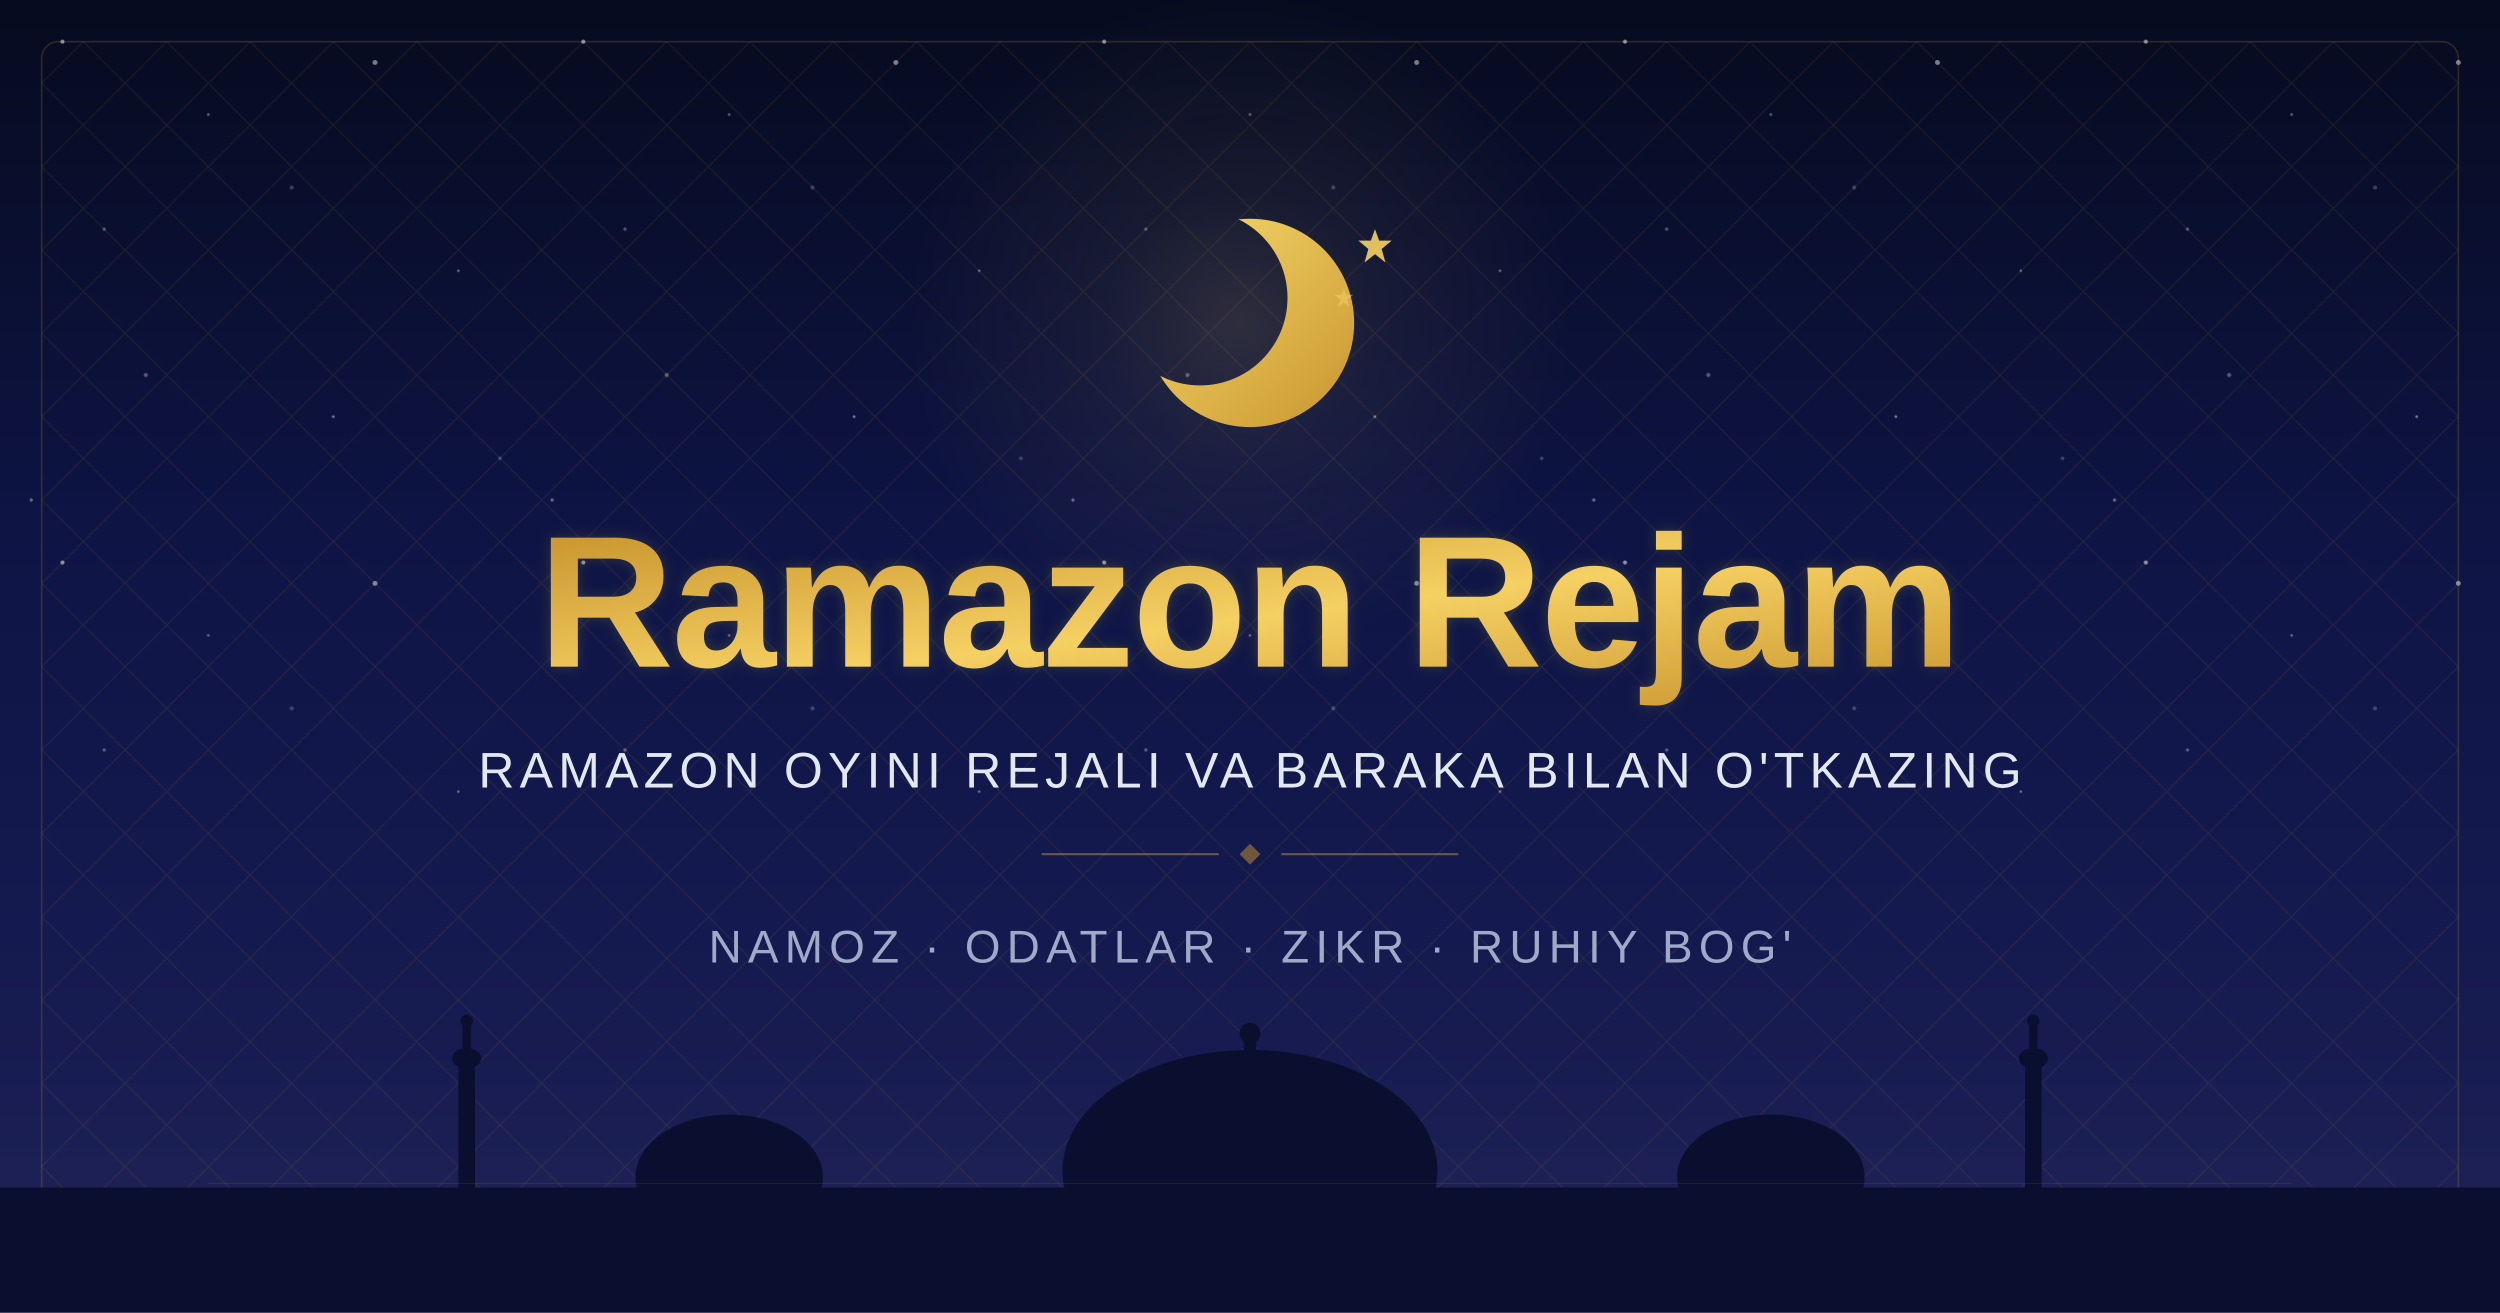
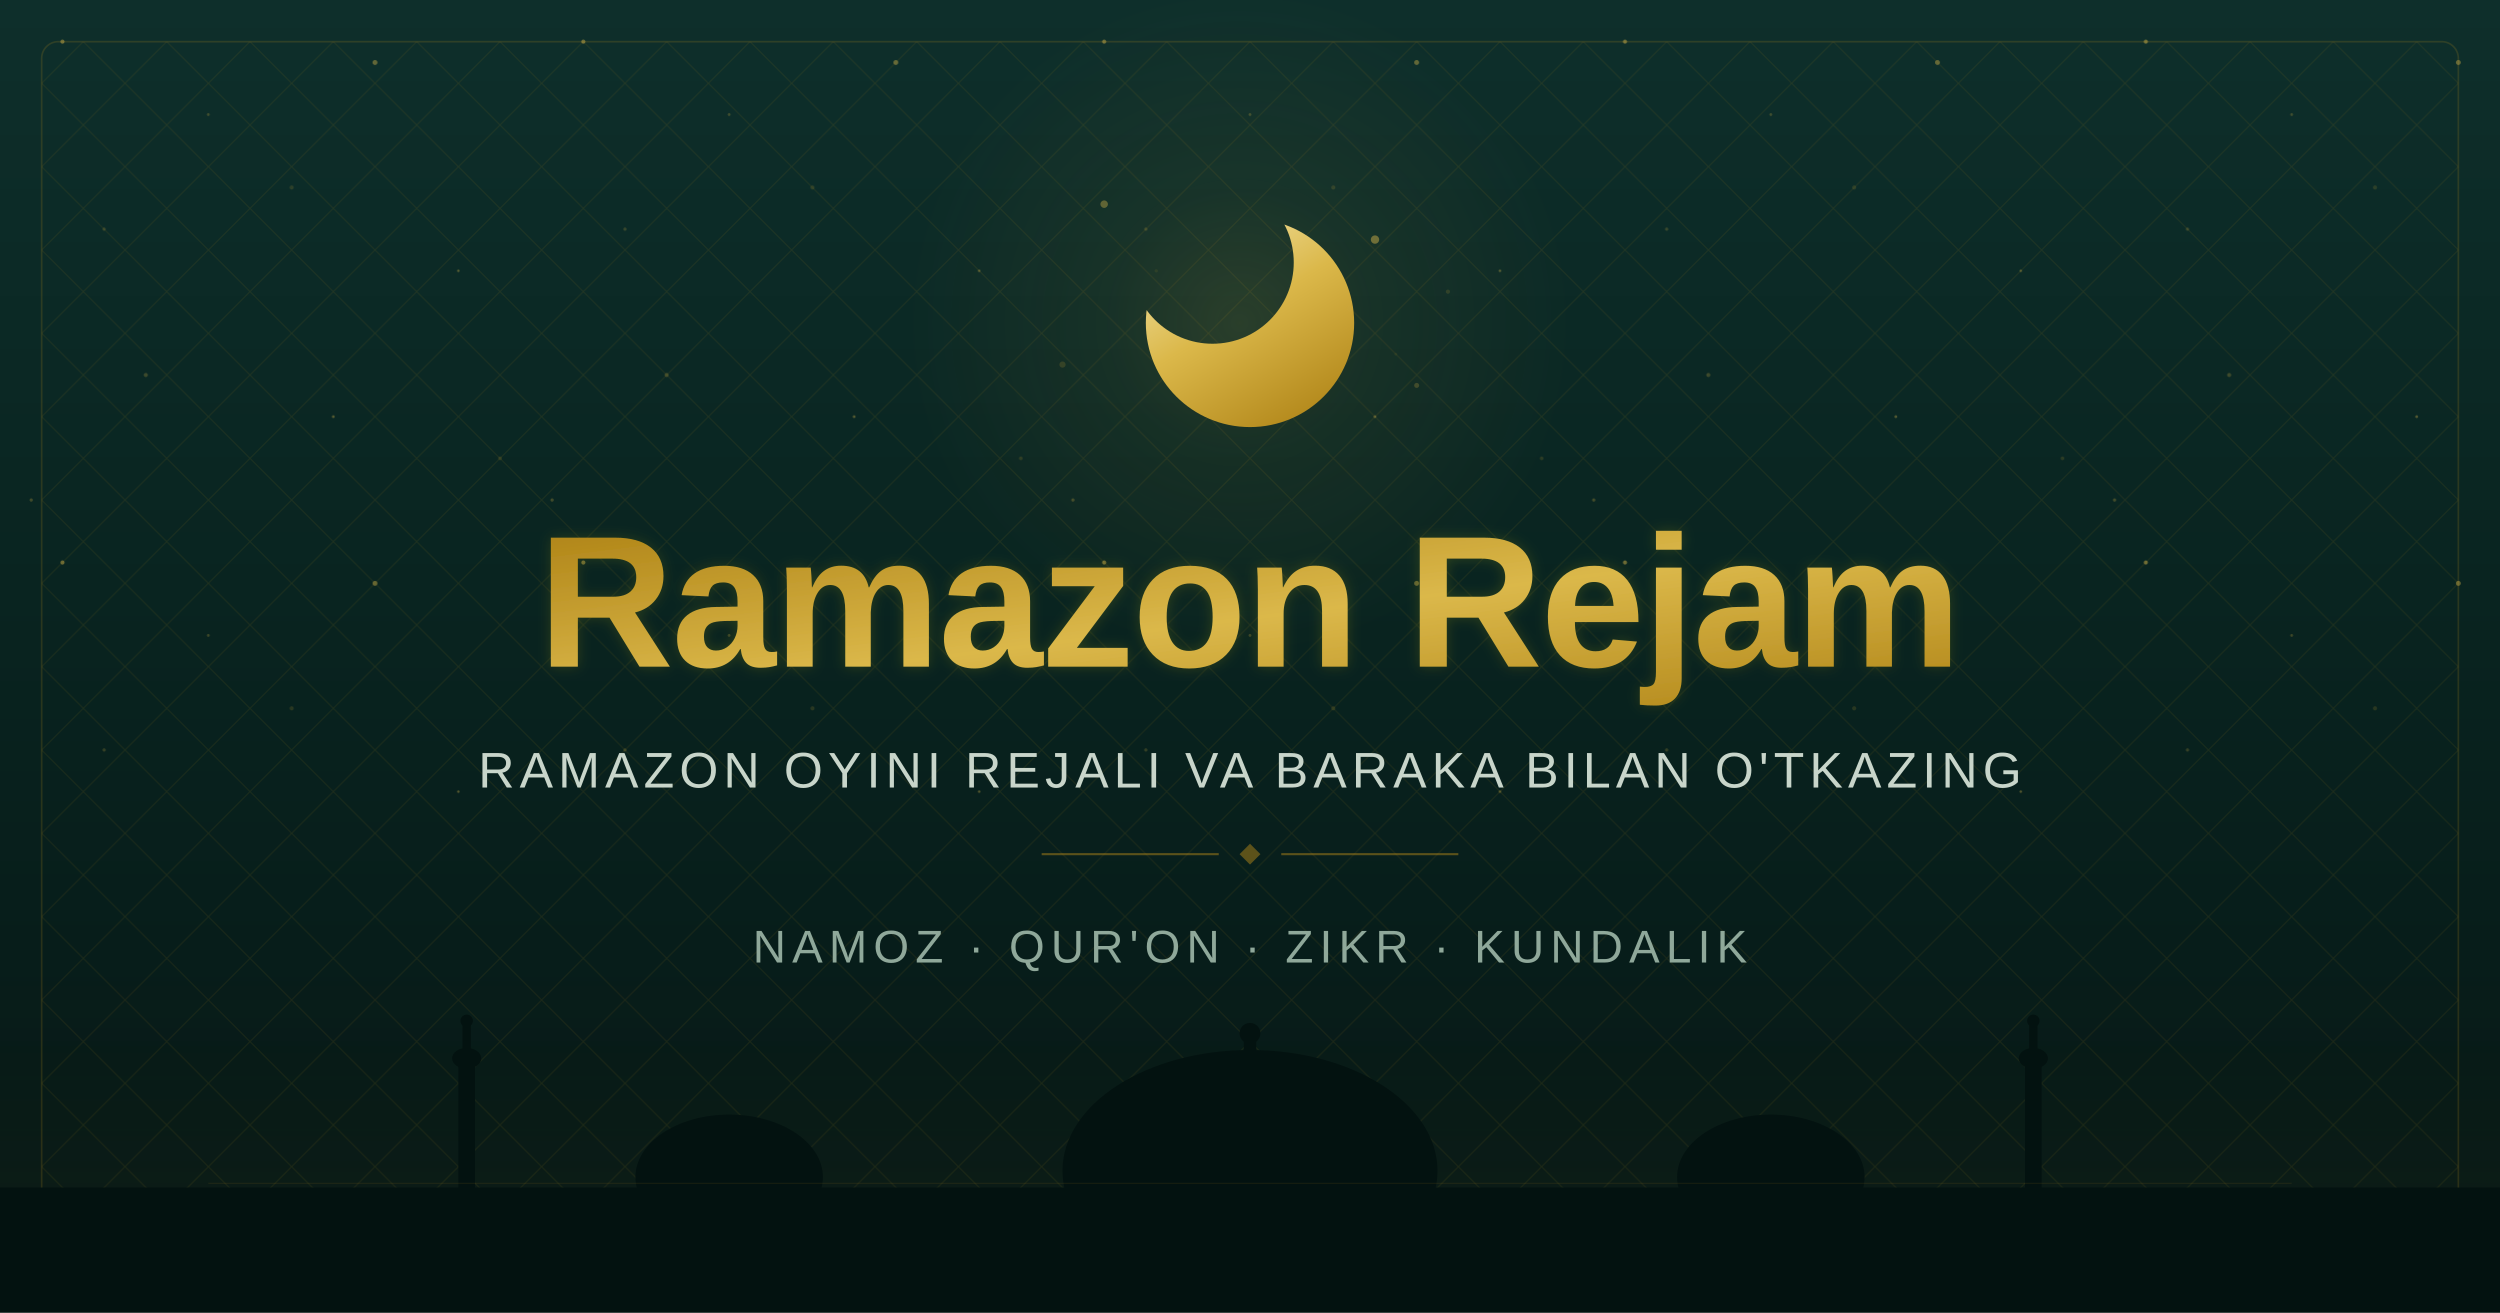
<svg xmlns="http://www.w3.org/2000/svg" width="1200" height="630">
  <defs>
    <linearGradient id="bg" x1="0" y1="0" x2="0" y2="1">
-       <stop offset="0%" stop-color="#060b1f" />
-       <stop offset="40%" stop-color="#0e1444" />
-       <stop offset="100%" stop-color="#1a1f5a" />
+       <stop offset="0%" stop-color="#0e2f2b" />
+       <stop offset="45%" stop-color="#092420" />
+       <stop offset="100%" stop-color="#051614" />
    </linearGradient>
    <linearGradient id="gold" x1="0" y1="0" x2="1" y2="1">
-       <stop offset="0%" stop-color="#c9952e" />
-       <stop offset="50%" stop-color="#f5d063" />
-       <stop offset="100%" stop-color="#c9952e" />
+       <stop offset="0%" stop-color="#b08518" />
+       <stop offset="50%" stop-color="#dbb84a" />
+       <stop offset="100%" stop-color="#b08518" />
    </linearGradient>
-     <linearGradient id="moonGrad" x1="0" y1="0" x2="1" y2="1">
-       <stop offset="0%" stop-color="#f7dc6f" />
-       <stop offset="100%" stop-color="#c9952e" />
+     <linearGradient id="moonGrad" x1="0.2" y1="0" x2="0.8" y2="1">
+       <stop offset="0%" stop-color="#f2e4a8" />
+       <stop offset="45%" stop-color="#dbb84a" />
+       <stop offset="100%" stop-color="#b08518" />
    </linearGradient>
    <linearGradient id="horizon" x1="0" y1="0" x2="0" y2="1">
      <stop offset="0%" stop-color="transparent" />
-       <stop offset="100%" stop-color="#c9952e" stop-opacity="0.06" />
+       <stop offset="100%" stop-color="#b08518" stop-opacity="0.06" />
    </linearGradient>
    <radialGradient id="moonAura" cx="50%" cy="50%" r="50%">
-       <stop offset="0%" stop-color="#f5d063" stop-opacity="0.15" />
-       <stop offset="40%" stop-color="#f5d063" stop-opacity="0.06" />
-       <stop offset="100%" stop-color="#f5d063" stop-opacity="0" />
+       <stop offset="0%" stop-color="#dbb84a" stop-opacity="0.15" />
+       <stop offset="40%" stop-color="#dbb84a" stop-opacity="0.06" />
+       <stop offset="100%" stop-color="#dbb84a" stop-opacity="0" />
    </radialGradient>
    <filter id="textGlow" x="-10%" y="-10%" width="120%" height="120%">
      <feGaussianBlur in="SourceGraphic" stdDeviation="3" result="blur" />
      <feColorMatrix in="blur" type="matrix" values="1 0.8 0 0 0  0.8 0.5 0 0 0  0 0 0 0 0  0 0 0 0.15 0" />
      <feMerge>
        <feMergeNode />
        <feMergeNode in="SourceGraphic" />
      </feMerge>
    </filter>
    <pattern id="geom" width="40" height="40" patternUnits="userSpaceOnUse">
-       <path d="M20,0 L40,20 L20,40 L0,20 Z" fill="none" stroke="#c9952e" stroke-width="0.5" opacity="0.12" />
+       <path d="M20,0 L40,20 L20,40 L0,20 Z" fill="none" stroke="#b08518" stroke-width="0.5" opacity="0.12" />
    </pattern>
    <pattern id="stars" width="250" height="250" patternUnits="userSpaceOnUse">
-       <circle cx="30" cy="20" r="1" fill="white" opacity="0.5" />
-       <circle cx="100" cy="55" r="0.7" fill="white" opacity="0.3" />
-       <circle cx="180" cy="30" r="1.2" fill="white" opacity="0.45" />
-       <circle cx="50" cy="110" r="0.8" fill="white" opacity="0.3" />
-       <circle cx="140" cy="90" r="1" fill="white" opacity="0.2" />
-       <circle cx="220" cy="130" r="0.6" fill="white" opacity="0.4" />
-       <circle cx="70" cy="180" r="1" fill="white" opacity="0.3" />
-       <circle cx="160" cy="200" r="0.7" fill="white" opacity="0.4" />
-       <circle cx="240" cy="220" r="0.9" fill="white" opacity="0.2" />
-       <circle cx="15" cy="240" r="0.8" fill="white" opacity="0.35" />
+       <circle cx="30" cy="20" r="1" fill="#dbb84a" opacity="0.45" />
+       <circle cx="100" cy="55" r="0.7" fill="#c9a63e" opacity="0.25" />
+       <circle cx="180" cy="30" r="1.2" fill="#dbb84a" opacity="0.40" />
+       <circle cx="50" cy="110" r="0.8" fill="#c9a63e" opacity="0.22" />
+       <circle cx="140" cy="90" r="1" fill="#b8962e" opacity="0.18" />
+       <circle cx="220" cy="130" r="0.6" fill="#dbb84a" opacity="0.35" />
+       <circle cx="70" cy="180" r="1" fill="#c9a63e" opacity="0.25" />
+       <circle cx="160" cy="200" r="0.7" fill="#dbb84a" opacity="0.32" />
+       <circle cx="240" cy="220" r="0.9" fill="#b8962e" opacity="0.18" />
+       <circle cx="15" cy="240" r="0.8" fill="#c9a63e" opacity="0.28" />
    </pattern>
    <clipPath id="clip">
      <rect width="1200" height="630" />
+     </clipPath>
+     <clipPath id="crescentClip">
+       <path d="M 0,0 L 1200,0 L 1200,630 L 0,630 Z M 621,126 a 39,39 0 1,1 0,-0.01 Z" clip-rule="evenodd" />
    </clipPath>
  </defs>
  <g clip-path="url(#clip)">
    <rect width="1200" height="630" fill="url(#bg)" />
    <rect x="20" y="20" width="1160" height="590" fill="url(#geom)" rx="8" />
-     <rect x="20" y="20" width="1160" height="590" fill="none" stroke="#c9952e" stroke-width="0.8" opacity="0.2" rx="8" />
+     <rect x="20" y="20" width="1160" height="590" fill="none" stroke="#b08518" stroke-width="0.8" opacity="0.2" rx="8" />
    <rect width="1200" height="400" fill="url(#stars)" />
    <rect x="0" y="430" width="1200" height="200" fill="url(#horizon)" />
    <circle cx="595" cy="155" r="160" fill="url(#moonAura)" />
-     <defs>
-       <clipPath id="crescentClip">
-         <path d="M 0,0 L 1200,0 L 1200,630 L 0,630 Z M 618,143 a 42,42 0 1,1 0,-0.01 Z" clip-rule="evenodd" />
-       </clipPath>
-     </defs>
    <circle cx="600" cy="155" r="50" fill="url(#moonGrad)" clip-path="url(#crescentClip)" />
-     <g transform="translate(660, 118)">
-       <polygon points="0,-8 2,-2.5 8,-2.5 3.2,1.5 5,8 0,4 -5,8 -3.2,1.5 -8,-2.5 -2,-2.5" fill="#f5d063" opacity="0.9" />
-     </g>
-     <g transform="translate(645, 143)">
-       <polygon points="0,-4.5 1.2,-1.5 4.5,-1.5 1.8,0.8 2.8,4.5 0,2.2 -2.8,4.5 -1.8,0.8 -4.5,-1.5 -1.2,-1.5" fill="#f5d063" opacity="0.5" />
-     </g>
+     <circle cx="660" cy="115" r="2" fill="#dbb84a" opacity="0.45" />
+     <circle cx="648" cy="148" r="1.4" fill="#c9a63e" opacity="0.30" />
+     <circle cx="530" cy="98" r="1.8" fill="#dbb84a" opacity="0.38" />
+     <circle cx="680" cy="185" r="1.2" fill="#c9a63e" opacity="0.25" />
+     <circle cx="510" cy="175" r="1.5" fill="#b8962e" opacity="0.20" />
+     <circle cx="695" cy="140" r="1" fill="#b8962e" opacity="0.18" />
+     <circle cx="555" cy="130" r="0.8" fill="#a68525" opacity="0.12" />
+     <circle cx="670" cy="170" r="0.7" fill="#a68525" opacity="0.10" />
    <text x="600" y="320" text-anchor="middle" font-family="'Helvetica Neue', 'Segoe UI', Arial, sans-serif" font-size="90" font-weight="700" fill="url(#gold)" filter="url(#textGlow)" letter-spacing="-1">
      Ramazon Rejam
    </text>
-     <text x="600" y="378" text-anchor="middle" font-family="'Helvetica Neue', 'Segoe UI', Arial, sans-serif" font-size="24" fill="#e2e8f0" letter-spacing="2.5" font-weight="300">
+     <text x="600" y="378" text-anchor="middle" font-family="'Helvetica Neue', 'Segoe UI', Arial, sans-serif" font-size="24" fill="#c8d5ca" letter-spacing="2.5" font-weight="300">
      RAMAZON OYINI REJALI VA BARAKA BILAN O'TKAZING
    </text>
    <g transform="translate(600, 410)" opacity="0.5">
-       <line x1="-100" y1="0" x2="-15" y2="0" stroke="#c9952e" stroke-width="1" />
-       <polygon points="0,-5 5,0 0,5 -5,0" fill="#c9952e" />
-       <line x1="15" y1="0" x2="100" y2="0" stroke="#c9952e" stroke-width="1" />
+       <line x1="-100" y1="0" x2="-15" y2="0" stroke="#b08518" stroke-width="1" />
+       <polygon points="0,-5 5,0 0,5 -5,0" fill="#b08518" />
+       <line x1="15" y1="0" x2="100" y2="0" stroke="#b08518" stroke-width="1" />
    </g>
-     <text x="600" y="462" text-anchor="middle" font-family="'Helvetica Neue', 'Segoe UI', Arial, sans-serif" font-size="22" fill="#a0aac8" letter-spacing="3" font-weight="400">
-       NAMOZ  ·  ODATLAR  ·  ZIKR  ·  RUHIY BOG'
+     <text x="600" y="462" text-anchor="middle" font-family="'Helvetica Neue', 'Segoe UI', Arial, sans-serif" font-size="22" fill="#8fa89a" letter-spacing="3" font-weight="400">
+       NAMOZ  ·  QUR'ON  ·  ZIKR  ·  KUNDALIK
    </text>
-     <g transform="translate(0, 630)" fill="#0a0f30">
+     <g transform="translate(0, 630)" fill="#031210">
      <rect x="0" y="-60" width="1200" height="65" />
      <rect x="220" y="-120" width="8" height="65" rx="2" />
      <ellipse cx="224" cy="-122" rx="7" ry="5" />
      <rect x="222" y="-138" width="4" height="18" />
      <circle cx="224" cy="-140" r="3" />
      <ellipse cx="350" cy="-65" rx="45" ry="30" />
      <ellipse cx="600" cy="-68" rx="90" ry="58" />
      <rect x="597" y="-132" width="6" height="14" />
      <circle cx="600" cy="-134" r="5" />
      <ellipse cx="850" cy="-65" rx="45" ry="30" />
      <rect x="972" y="-120" width="8" height="65" rx="2" />
      <ellipse cx="976" cy="-122" rx="7" ry="5" />
      <rect x="974" y="-138" width="4" height="18" />
      <circle cx="976" cy="-140" r="3" />
    </g>
-     <line x1="100" y1="568" x2="1100" y2="568" stroke="#c9952e" stroke-width="0.5" opacity="0.12" />
+     <line x1="100" y1="568" x2="1100" y2="568" stroke="#b08518" stroke-width="0.5" opacity="0.12" />
  </g>
</svg>
